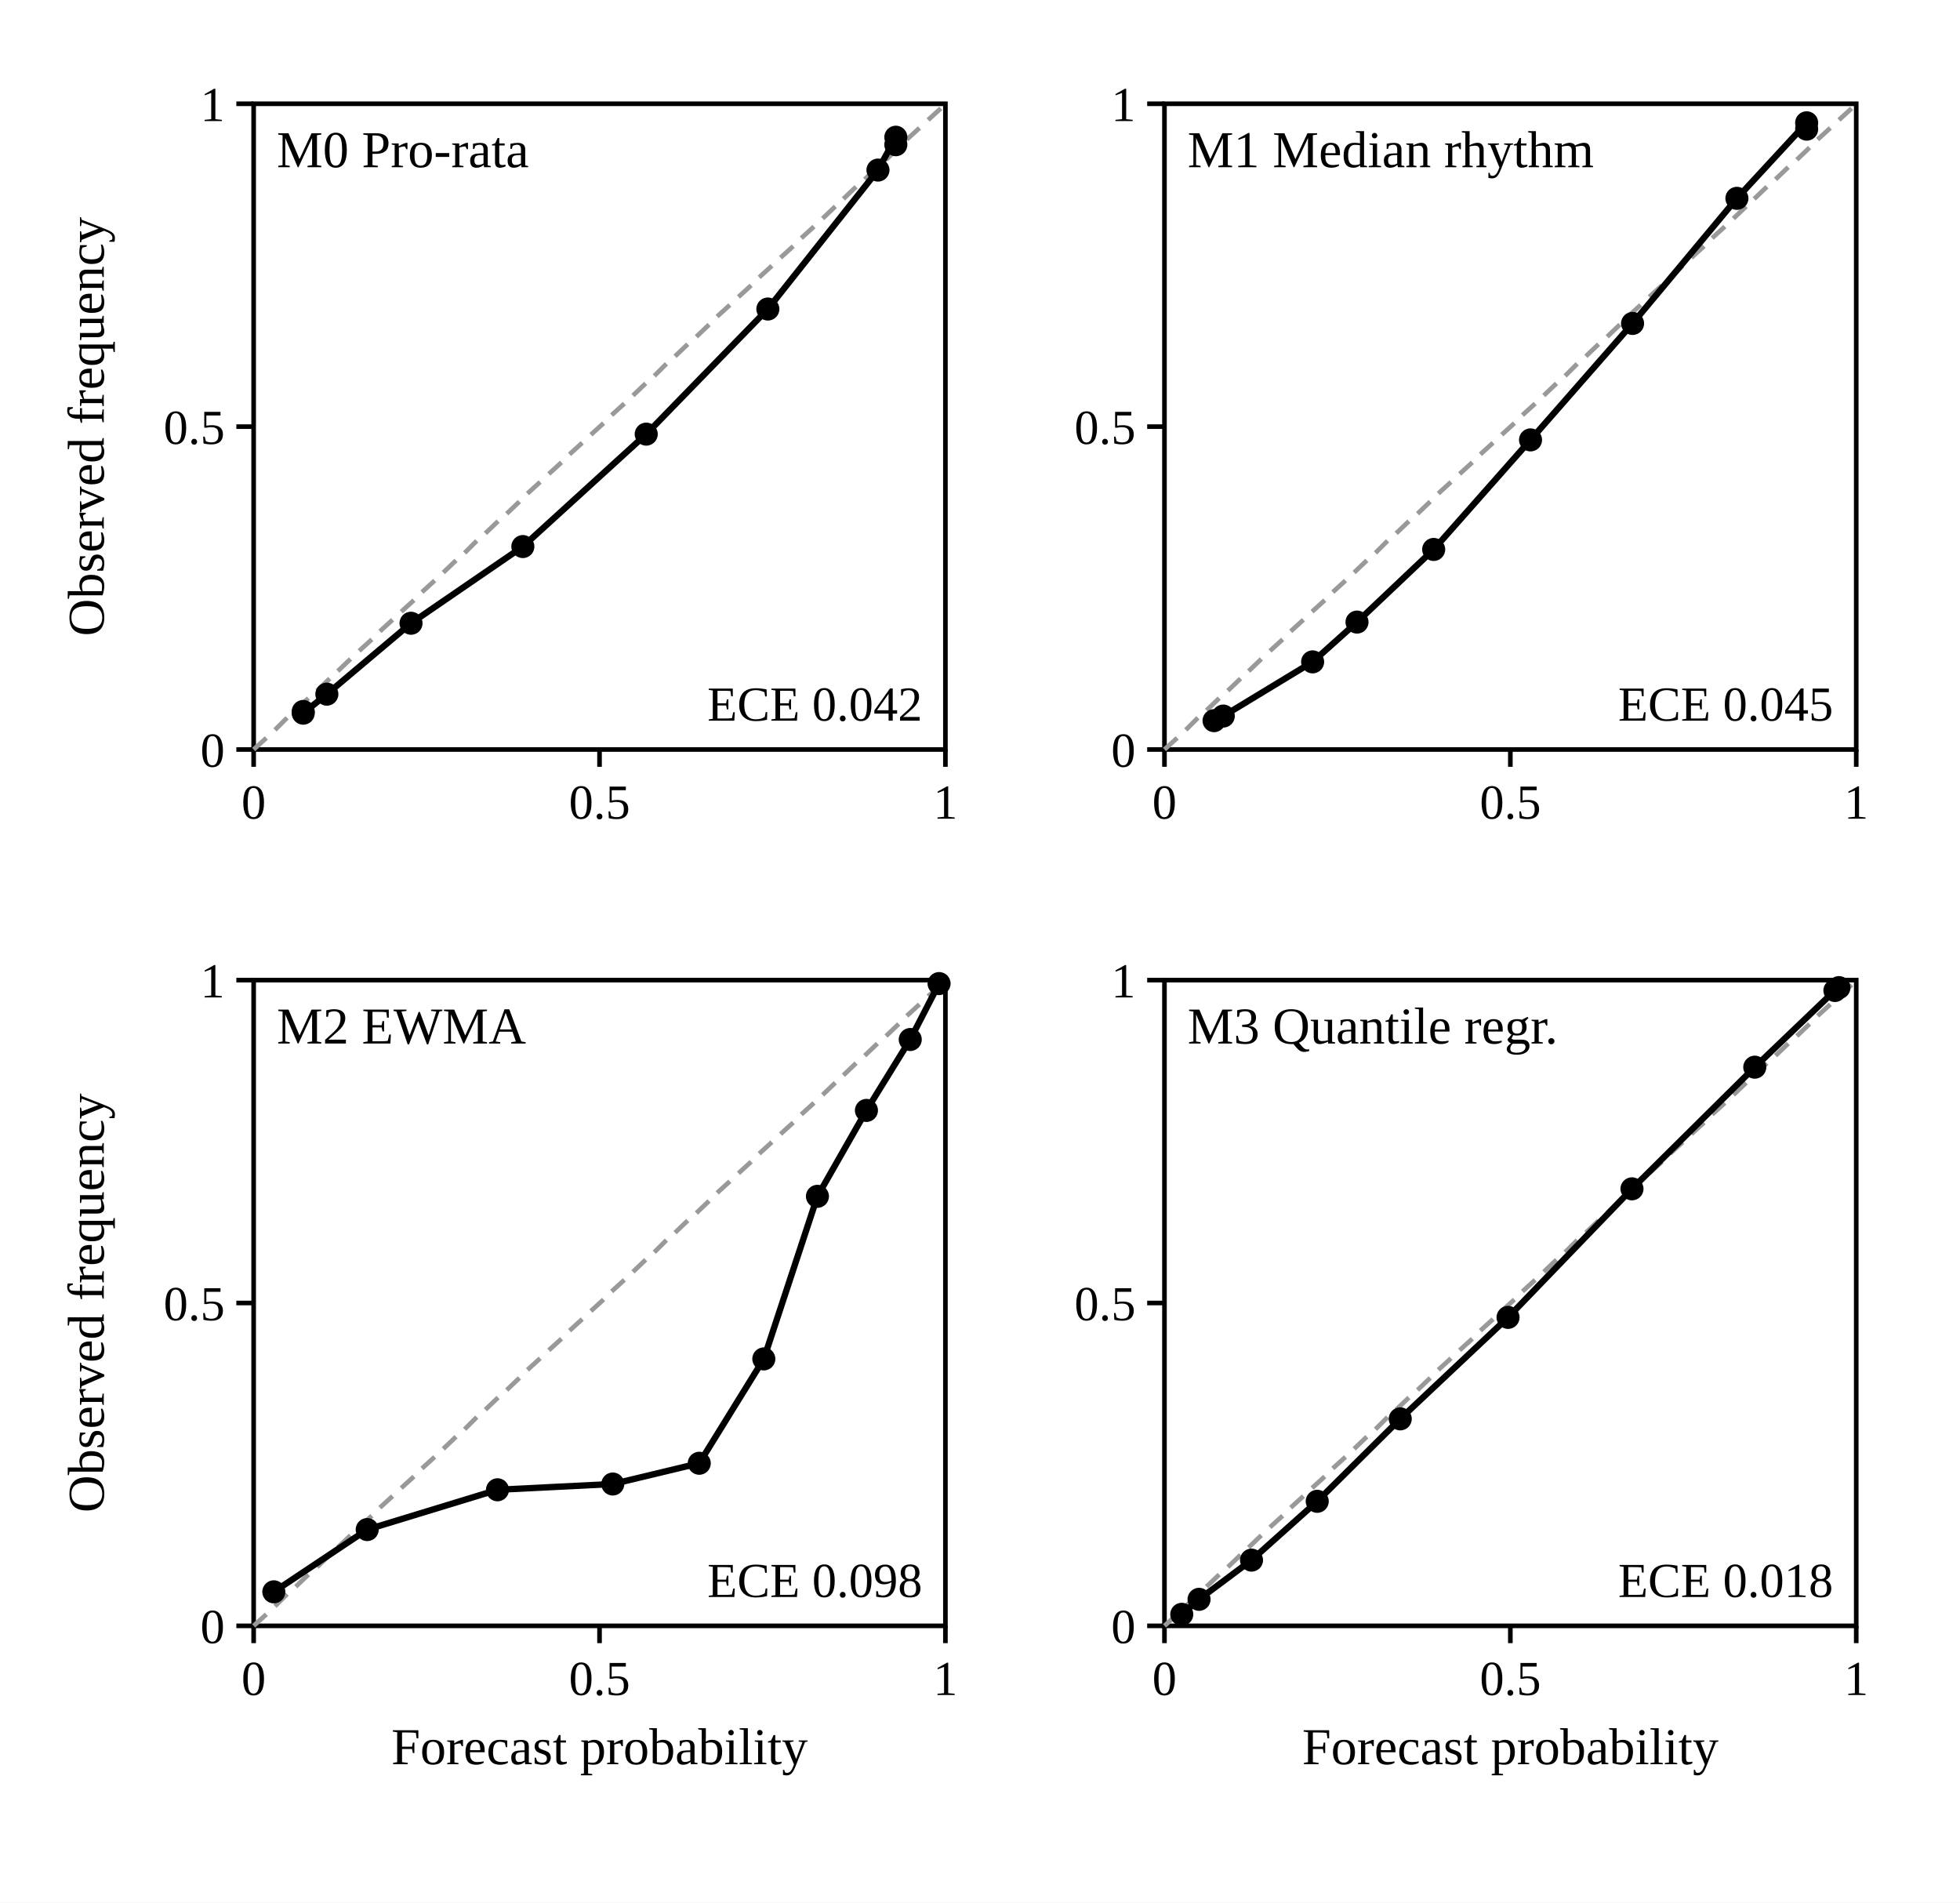
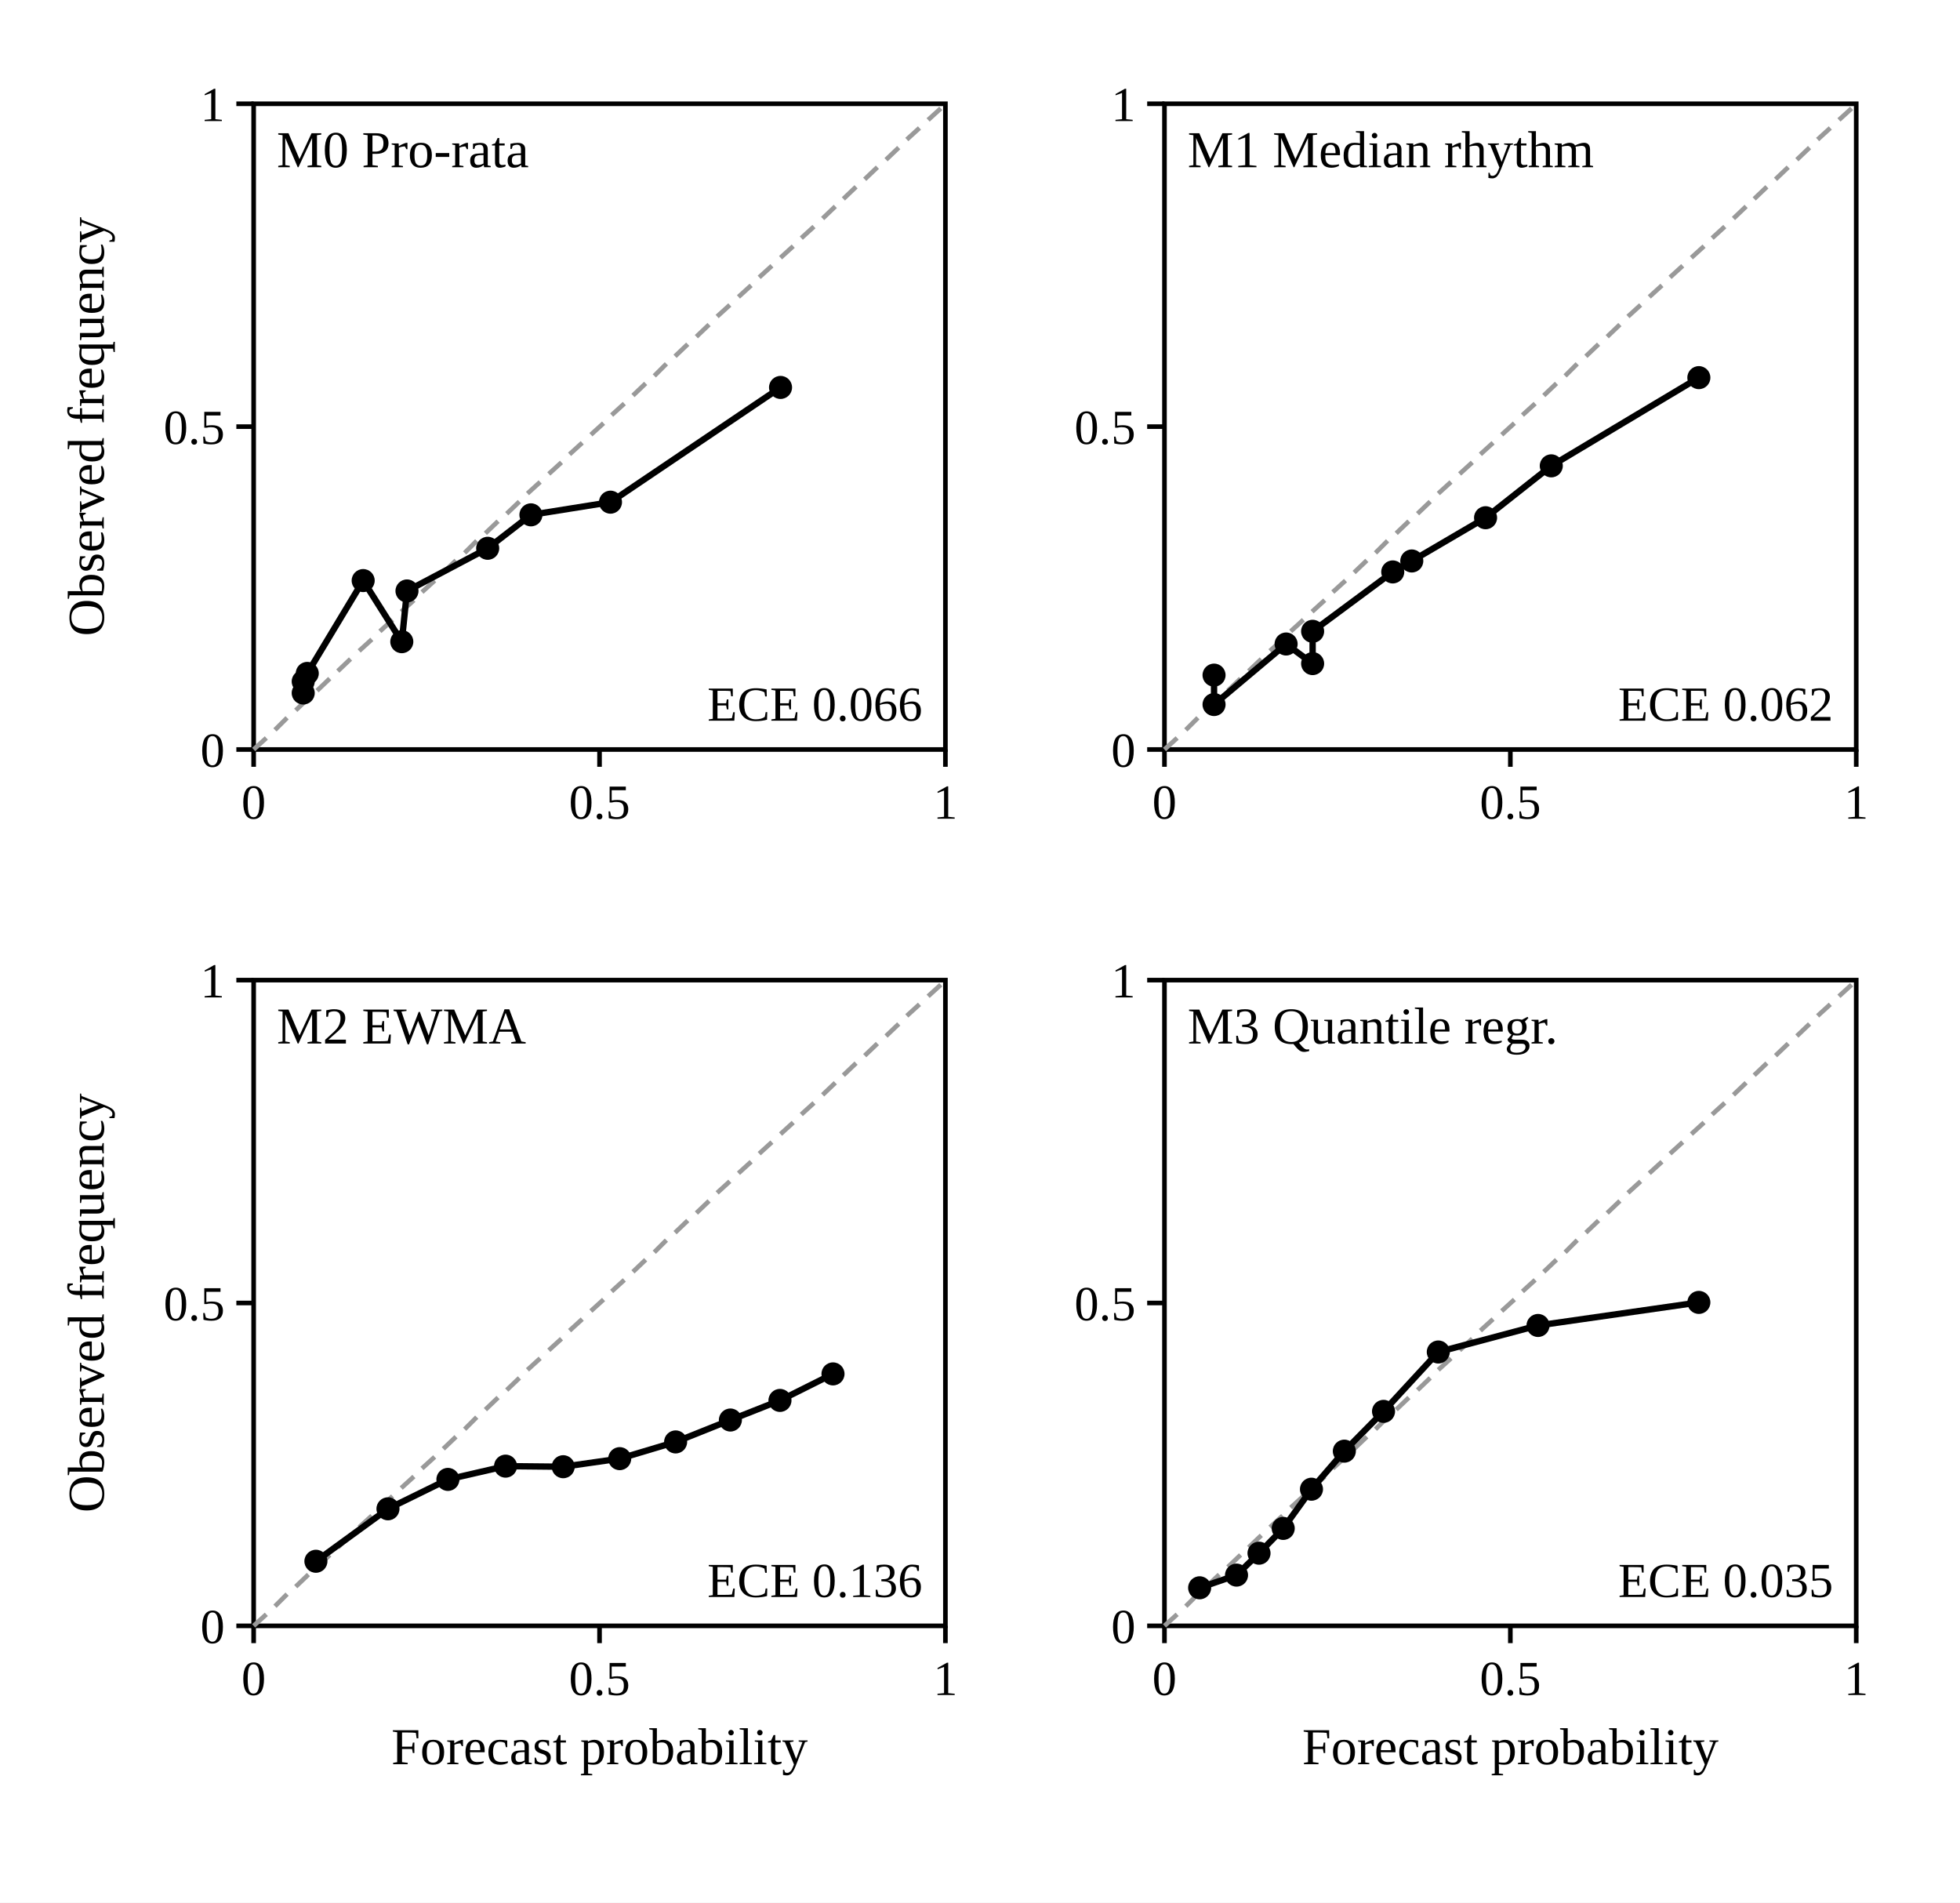
<svg xmlns="http://www.w3.org/2000/svg" width="340" height="330" viewBox="0 0 340 330">
  <rect width="340" height="330" fill="#fff" />
  <rect x="44" y="18" width="120" height="112" fill="none" stroke="#000" stroke-width="0.8" />
  <line x1="44.0" y1="130" x2="44.0" y2="133" stroke="#000" stroke-width="0.8" />
  <text x="44.0" y="142" font-family="Times New Roman, Times, serif" font-size="8.5" text-anchor="middle">0</text>
  <line x1="104.0" y1="130" x2="104.0" y2="133" stroke="#000" stroke-width="0.8" />
  <text x="104.0" y="142" font-family="Times New Roman, Times, serif" font-size="8.5" text-anchor="middle">0.5</text>
  <line x1="164.0" y1="130" x2="164.0" y2="133" stroke="#000" stroke-width="0.8" />
  <text x="164.0" y="142" font-family="Times New Roman, Times, serif" font-size="8.5" text-anchor="middle">1</text>
  <line x1="41" y1="130.0" x2="44" y2="130.0" stroke="#000" stroke-width="0.8" />
  <text x="39" y="133.0" font-family="Times New Roman, Times, serif" font-size="8.5" text-anchor="end">0</text>
  <line x1="41" y1="74.0" x2="44" y2="74.0" stroke="#000" stroke-width="0.8" />
  <text x="39" y="77.0" font-family="Times New Roman, Times, serif" font-size="8.5" text-anchor="end">0.5</text>
  <line x1="41" y1="18.0" x2="44" y2="18.0" stroke="#000" stroke-width="0.8" />
  <text x="39" y="21.0" font-family="Times New Roman, Times, serif" font-size="8.5" text-anchor="end">1</text>
  <text x="18" y="74.0" font-family="Times New Roman, Times, serif" font-size="9" text-anchor="middle" transform="rotate(-90 18 74.0)">Observed frequency</text>
  <line x1="44.0" y1="130.0" x2="46.2" y2="128.0" stroke="#999999" stroke-width="0.8" />
  <line x1="47.7" y1="126.6" x2="49.8" y2="124.5" stroke="#999999" stroke-width="0.8" />
  <line x1="51.3" y1="123.2" x2="53.5" y2="121.1" stroke="#999999" stroke-width="0.8" />
  <line x1="55.0" y1="119.8" x2="57.2" y2="117.7" stroke="#999999" stroke-width="0.8" />
  <line x1="58.6" y1="116.4" x2="60.8" y2="114.3" stroke="#999999" stroke-width="0.8" />
  <line x1="62.3" y1="112.9" x2="64.5" y2="110.9" stroke="#999999" stroke-width="0.8" />
  <line x1="65.9" y1="109.5" x2="68.1" y2="107.5" stroke="#999999" stroke-width="0.8" />
  <line x1="69.6" y1="106.1" x2="71.8" y2="104.1" stroke="#999999" stroke-width="0.8" />
  <line x1="73.2" y1="102.7" x2="75.4" y2="100.7" stroke="#999999" stroke-width="0.8" />
  <line x1="76.9" y1="99.3" x2="79.1" y2="97.2" stroke="#999999" stroke-width="0.8" />
  <line x1="80.6" y1="95.9" x2="82.7" y2="93.8" stroke="#999999" stroke-width="0.8" />
  <line x1="84.2" y1="92.5" x2="86.4" y2="90.4" stroke="#999999" stroke-width="0.8" />
  <line x1="87.9" y1="89.1" x2="90.1" y2="87.0" stroke="#999999" stroke-width="0.8" />
  <line x1="91.5" y1="85.6" x2="93.7" y2="83.6" stroke="#999999" stroke-width="0.8" />
  <line x1="95.2" y1="82.2" x2="97.4" y2="80.2" stroke="#999999" stroke-width="0.8" />
  <line x1="98.8" y1="78.8" x2="101.0" y2="76.8" stroke="#999999" stroke-width="0.8" />
  <line x1="102.5" y1="75.4" x2="104.7" y2="73.4" stroke="#999999" stroke-width="0.8" />
  <line x1="106.1" y1="72.0" x2="108.3" y2="70.0" stroke="#999999" stroke-width="0.8" />
  <line x1="109.8" y1="68.6" x2="112.0" y2="66.5" stroke="#999999" stroke-width="0.8" />
  <line x1="113.5" y1="65.2" x2="115.6" y2="63.1" stroke="#999999" stroke-width="0.8" />
  <line x1="117.1" y1="61.8" x2="119.3" y2="59.7" stroke="#999999" stroke-width="0.8" />
  <line x1="120.8" y1="58.4" x2="123.0" y2="56.3" stroke="#999999" stroke-width="0.8" />
  <line x1="124.4" y1="54.9" x2="126.6" y2="52.9" stroke="#999999" stroke-width="0.8" />
  <line x1="128.1" y1="51.5" x2="130.3" y2="49.5" stroke="#999999" stroke-width="0.8" />
  <line x1="131.7" y1="48.1" x2="133.9" y2="46.1" stroke="#999999" stroke-width="0.8" />
  <line x1="135.4" y1="44.7" x2="137.6" y2="42.7" stroke="#999999" stroke-width="0.8" />
  <line x1="139.0" y1="41.3" x2="141.2" y2="39.3" stroke="#999999" stroke-width="0.8" />
  <line x1="142.7" y1="37.9" x2="144.9" y2="35.8" stroke="#999999" stroke-width="0.8" />
  <line x1="146.3" y1="34.5" x2="148.5" y2="32.4" stroke="#999999" stroke-width="0.8" />
  <line x1="150.0" y1="31.1" x2="152.2" y2="29.0" stroke="#999999" stroke-width="0.8" />
  <line x1="153.7" y1="27.7" x2="155.9" y2="25.6" stroke="#999999" stroke-width="0.8" />
  <line x1="157.3" y1="24.2" x2="159.5" y2="22.2" stroke="#999999" stroke-width="0.8" />
  <line x1="161.0" y1="20.8" x2="163.2" y2="18.8" stroke="#999999" stroke-width="0.8" />
-   <polyline points="52.6,123.4 52.6,123.7 56.7,120.4 71.3,108.1 90.7,94.8 112.1,75.3 133.2,53.6 152.3,29.5 155.4,23.8 155.4,25.1" fill="none" stroke="#000000" stroke-width="1.1" />
-   <circle cx="52.6" cy="123.4" r="2.0" fill="#000000" />
-   <circle cx="52.6" cy="123.7" r="2.0" fill="#000000" />
-   <circle cx="56.7" cy="120.4" r="2.0" fill="#000000" />
-   <circle cx="71.3" cy="108.1" r="2.0" fill="#000000" />
-   <circle cx="90.7" cy="94.8" r="2.0" fill="#000000" />
-   <circle cx="112.1" cy="75.3" r="2.0" fill="#000000" />
-   <circle cx="133.2" cy="53.6" r="2.0" fill="#000000" />
-   <circle cx="152.3" cy="29.5" r="2.0" fill="#000000" />
-   <circle cx="155.4" cy="23.8" r="2.0" fill="#000000" />
-   <circle cx="155.4" cy="25.1" r="2.0" fill="#000000" />
+   <polyline points="52.6,118.2 52.6,120.2 53.3,116.8 63.0,100.7 69.7,111.3 70.6,102.5 84.6,95.1 92.1,89.3 105.9,87.1 135.4,67.2" fill="none" stroke="#000000" stroke-width="1.1" />
+   <circle cx="52.6" cy="118.2" r="2.0" fill="#000000" />
+   <circle cx="52.6" cy="120.2" r="2.0" fill="#000000" />
+   <circle cx="53.3" cy="116.8" r="2.0" fill="#000000" />
+   <circle cx="63.0" cy="100.7" r="2.0" fill="#000000" />
+   <circle cx="69.7" cy="111.3" r="2.0" fill="#000000" />
+   <circle cx="70.6" cy="102.5" r="2.0" fill="#000000" />
+   <circle cx="84.6" cy="95.1" r="2.0" fill="#000000" />
+   <circle cx="92.1" cy="89.3" r="2.0" fill="#000000" />
+   <circle cx="105.9" cy="87.1" r="2.0" fill="#000000" />
+   <circle cx="135.4" cy="67.2" r="2.0" fill="#000000" />
  <text x="48" y="29" font-family="Times New Roman, Times, serif" font-size="9">M0 Pro-rata</text>
-   <text x="160" y="125" font-family="Times New Roman, Times, serif" font-size="8.5" text-anchor="end">ECE 0.042</text>
+   <text x="160" y="125" font-family="Times New Roman, Times, serif" font-size="8.5" text-anchor="end">ECE 0.066</text>
  <rect x="202" y="18" width="120" height="112" fill="none" stroke="#000" stroke-width="0.8" />
  <line x1="202.0" y1="130" x2="202.0" y2="133" stroke="#000" stroke-width="0.8" />
  <text x="202.0" y="142" font-family="Times New Roman, Times, serif" font-size="8.5" text-anchor="middle">0</text>
  <line x1="262.0" y1="130" x2="262.0" y2="133" stroke="#000" stroke-width="0.8" />
  <text x="262.0" y="142" font-family="Times New Roman, Times, serif" font-size="8.5" text-anchor="middle">0.5</text>
  <line x1="322.0" y1="130" x2="322.0" y2="133" stroke="#000" stroke-width="0.8" />
  <text x="322.0" y="142" font-family="Times New Roman, Times, serif" font-size="8.5" text-anchor="middle">1</text>
  <line x1="199" y1="130.0" x2="202" y2="130.0" stroke="#000" stroke-width="0.8" />
  <text x="197" y="133.0" font-family="Times New Roman, Times, serif" font-size="8.5" text-anchor="end">0</text>
  <line x1="199" y1="74.0" x2="202" y2="74.0" stroke="#000" stroke-width="0.8" />
  <text x="197" y="77.0" font-family="Times New Roman, Times, serif" font-size="8.5" text-anchor="end">0.5</text>
  <line x1="199" y1="18.0" x2="202" y2="18.0" stroke="#000" stroke-width="0.8" />
  <text x="197" y="21.0" font-family="Times New Roman, Times, serif" font-size="8.5" text-anchor="end">1</text>
  <line x1="202.0" y1="130.0" x2="204.2" y2="128.0" stroke="#999999" stroke-width="0.8" />
  <line x1="205.7" y1="126.6" x2="207.8" y2="124.5" stroke="#999999" stroke-width="0.8" />
  <line x1="209.3" y1="123.2" x2="211.5" y2="121.1" stroke="#999999" stroke-width="0.8" />
  <line x1="213.0" y1="119.8" x2="215.2" y2="117.7" stroke="#999999" stroke-width="0.8" />
  <line x1="216.6" y1="116.4" x2="218.8" y2="114.3" stroke="#999999" stroke-width="0.8" />
  <line x1="220.3" y1="112.9" x2="222.5" y2="110.9" stroke="#999999" stroke-width="0.8" />
  <line x1="223.9" y1="109.5" x2="226.1" y2="107.5" stroke="#999999" stroke-width="0.8" />
  <line x1="227.6" y1="106.1" x2="229.8" y2="104.1" stroke="#999999" stroke-width="0.8" />
  <line x1="231.2" y1="102.7" x2="233.4" y2="100.7" stroke="#999999" stroke-width="0.8" />
  <line x1="234.9" y1="99.3" x2="237.1" y2="97.2" stroke="#999999" stroke-width="0.8" />
  <line x1="238.6" y1="95.9" x2="240.7" y2="93.8" stroke="#999999" stroke-width="0.8" />
  <line x1="242.2" y1="92.5" x2="244.4" y2="90.4" stroke="#999999" stroke-width="0.8" />
  <line x1="245.9" y1="89.1" x2="248.1" y2="87.0" stroke="#999999" stroke-width="0.8" />
  <line x1="249.5" y1="85.6" x2="251.7" y2="83.6" stroke="#999999" stroke-width="0.8" />
  <line x1="253.2" y1="82.2" x2="255.4" y2="80.2" stroke="#999999" stroke-width="0.8" />
  <line x1="256.8" y1="78.8" x2="259.0" y2="76.8" stroke="#999999" stroke-width="0.8" />
  <line x1="260.5" y1="75.4" x2="262.7" y2="73.4" stroke="#999999" stroke-width="0.8" />
  <line x1="264.1" y1="72.0" x2="266.3" y2="70.0" stroke="#999999" stroke-width="0.8" />
  <line x1="267.8" y1="68.6" x2="270.0" y2="66.5" stroke="#999999" stroke-width="0.8" />
  <line x1="271.5" y1="65.2" x2="273.6" y2="63.1" stroke="#999999" stroke-width="0.8" />
  <line x1="275.1" y1="61.8" x2="277.3" y2="59.7" stroke="#999999" stroke-width="0.8" />
  <line x1="278.8" y1="58.4" x2="281.0" y2="56.3" stroke="#999999" stroke-width="0.8" />
  <line x1="282.4" y1="54.9" x2="284.6" y2="52.9" stroke="#999999" stroke-width="0.8" />
  <line x1="286.1" y1="51.5" x2="288.3" y2="49.5" stroke="#999999" stroke-width="0.8" />
  <line x1="289.7" y1="48.1" x2="291.9" y2="46.1" stroke="#999999" stroke-width="0.8" />
  <line x1="293.4" y1="44.7" x2="295.6" y2="42.7" stroke="#999999" stroke-width="0.8" />
  <line x1="297.0" y1="41.3" x2="299.2" y2="39.3" stroke="#999999" stroke-width="0.8" />
  <line x1="300.7" y1="37.9" x2="302.9" y2="35.8" stroke="#999999" stroke-width="0.8" />
  <line x1="304.3" y1="34.5" x2="306.5" y2="32.4" stroke="#999999" stroke-width="0.8" />
  <line x1="308.0" y1="31.1" x2="310.2" y2="29.0" stroke="#999999" stroke-width="0.8" />
  <line x1="311.7" y1="27.7" x2="313.9" y2="25.6" stroke="#999999" stroke-width="0.8" />
  <line x1="315.3" y1="24.2" x2="317.5" y2="22.2" stroke="#999999" stroke-width="0.8" />
  <line x1="319.0" y1="20.8" x2="321.2" y2="18.8" stroke="#999999" stroke-width="0.8" />
-   <polyline points="210.6,125.0 212.2,124.2 227.7,114.8 235.4,107.9 248.7,95.3 265.5,76.3 283.2,56.1 301.3,34.4 313.4,21.3 313.4,22.4" fill="none" stroke="#000000" stroke-width="1.1" />
-   <circle cx="210.6" cy="125.0" r="2.0" fill="#000000" />
-   <circle cx="212.2" cy="124.2" r="2.0" fill="#000000" />
-   <circle cx="227.7" cy="114.8" r="2.0" fill="#000000" />
-   <circle cx="235.4" cy="107.9" r="2.0" fill="#000000" />
-   <circle cx="248.7" cy="95.3" r="2.0" fill="#000000" />
-   <circle cx="265.5" cy="76.3" r="2.0" fill="#000000" />
-   <circle cx="283.2" cy="56.1" r="2.0" fill="#000000" />
-   <circle cx="301.3" cy="34.4" r="2.0" fill="#000000" />
-   <circle cx="313.4" cy="21.3" r="2.0" fill="#000000" />
-   <circle cx="313.4" cy="22.4" r="2.0" fill="#000000" />
+   <polyline points="210.6,117.1 210.6,122.2 223.1,111.7 227.7,115.1 227.7,109.5 241.6,99.2 244.9,97.3 257.7,89.8 269.1,80.8 294.7,65.5" fill="none" stroke="#000000" stroke-width="1.1" />
+   <circle cx="210.6" cy="117.1" r="2.0" fill="#000000" />
+   <circle cx="210.6" cy="122.2" r="2.0" fill="#000000" />
+   <circle cx="223.1" cy="111.7" r="2.0" fill="#000000" />
+   <circle cx="227.7" cy="115.1" r="2.0" fill="#000000" />
+   <circle cx="227.7" cy="109.5" r="2.0" fill="#000000" />
+   <circle cx="241.6" cy="99.2" r="2.0" fill="#000000" />
+   <circle cx="244.9" cy="97.3" r="2.0" fill="#000000" />
+   <circle cx="257.7" cy="89.8" r="2.0" fill="#000000" />
+   <circle cx="269.1" cy="80.8" r="2.0" fill="#000000" />
+   <circle cx="294.7" cy="65.5" r="2.0" fill="#000000" />
  <text x="206" y="29" font-family="Times New Roman, Times, serif" font-size="9">M1 Median rhythm</text>
-   <text x="318" y="125" font-family="Times New Roman, Times, serif" font-size="8.5" text-anchor="end">ECE 0.045</text>
+   <text x="318" y="125" font-family="Times New Roman, Times, serif" font-size="8.5" text-anchor="end">ECE 0.062</text>
  <rect x="44" y="170" width="120" height="112" fill="none" stroke="#000" stroke-width="0.8" />
  <line x1="44.0" y1="282" x2="44.0" y2="285" stroke="#000" stroke-width="0.8" />
  <text x="44.0" y="294" font-family="Times New Roman, Times, serif" font-size="8.5" text-anchor="middle">0</text>
  <line x1="104.0" y1="282" x2="104.0" y2="285" stroke="#000" stroke-width="0.8" />
  <text x="104.0" y="294" font-family="Times New Roman, Times, serif" font-size="8.5" text-anchor="middle">0.5</text>
  <line x1="164.0" y1="282" x2="164.0" y2="285" stroke="#000" stroke-width="0.8" />
  <text x="164.0" y="294" font-family="Times New Roman, Times, serif" font-size="8.5" text-anchor="middle">1</text>
  <line x1="41" y1="282.0" x2="44" y2="282.0" stroke="#000" stroke-width="0.8" />
  <text x="39" y="285.0" font-family="Times New Roman, Times, serif" font-size="8.5" text-anchor="end">0</text>
  <line x1="41" y1="226.0" x2="44" y2="226.0" stroke="#000" stroke-width="0.8" />
  <text x="39" y="229.0" font-family="Times New Roman, Times, serif" font-size="8.5" text-anchor="end">0.5</text>
  <line x1="41" y1="170.0" x2="44" y2="170.0" stroke="#000" stroke-width="0.8" />
  <text x="39" y="173.0" font-family="Times New Roman, Times, serif" font-size="8.5" text-anchor="end">1</text>
  <text x="104.0" y="306" font-family="Times New Roman, Times, serif" font-size="9" text-anchor="middle">Forecast probability</text>
  <text x="18" y="226.0" font-family="Times New Roman, Times, serif" font-size="9" text-anchor="middle" transform="rotate(-90 18 226.0)">Observed frequency</text>
  <line x1="44.0" y1="282.0" x2="46.2" y2="280.0" stroke="#999999" stroke-width="0.8" />
  <line x1="47.7" y1="278.6" x2="49.8" y2="276.5" stroke="#999999" stroke-width="0.8" />
  <line x1="51.3" y1="275.2" x2="53.5" y2="273.1" stroke="#999999" stroke-width="0.8" />
  <line x1="55.0" y1="271.8" x2="57.2" y2="269.7" stroke="#999999" stroke-width="0.8" />
  <line x1="58.6" y1="268.4" x2="60.8" y2="266.3" stroke="#999999" stroke-width="0.8" />
  <line x1="62.3" y1="264.9" x2="64.5" y2="262.9" stroke="#999999" stroke-width="0.8" />
  <line x1="65.9" y1="261.5" x2="68.1" y2="259.5" stroke="#999999" stroke-width="0.8" />
  <line x1="69.6" y1="258.1" x2="71.8" y2="256.1" stroke="#999999" stroke-width="0.8" />
  <line x1="73.2" y1="254.7" x2="75.4" y2="252.7" stroke="#999999" stroke-width="0.8" />
  <line x1="76.9" y1="251.3" x2="79.1" y2="249.2" stroke="#999999" stroke-width="0.8" />
  <line x1="80.6" y1="247.9" x2="82.7" y2="245.8" stroke="#999999" stroke-width="0.8" />
  <line x1="84.2" y1="244.5" x2="86.4" y2="242.4" stroke="#999999" stroke-width="0.8" />
  <line x1="87.9" y1="241.1" x2="90.1" y2="239.0" stroke="#999999" stroke-width="0.8" />
  <line x1="91.5" y1="237.6" x2="93.7" y2="235.6" stroke="#999999" stroke-width="0.8" />
  <line x1="95.2" y1="234.2" x2="97.4" y2="232.2" stroke="#999999" stroke-width="0.8" />
  <line x1="98.8" y1="230.8" x2="101.0" y2="228.8" stroke="#999999" stroke-width="0.8" />
  <line x1="102.5" y1="227.4" x2="104.7" y2="225.4" stroke="#999999" stroke-width="0.8" />
  <line x1="106.1" y1="224.0" x2="108.3" y2="222.0" stroke="#999999" stroke-width="0.8" />
  <line x1="109.8" y1="220.6" x2="112.0" y2="218.5" stroke="#999999" stroke-width="0.8" />
  <line x1="113.5" y1="217.2" x2="115.6" y2="215.1" stroke="#999999" stroke-width="0.8" />
  <line x1="117.1" y1="213.8" x2="119.3" y2="211.7" stroke="#999999" stroke-width="0.8" />
  <line x1="120.8" y1="210.4" x2="123.0" y2="208.3" stroke="#999999" stroke-width="0.8" />
  <line x1="124.4" y1="206.9" x2="126.6" y2="204.9" stroke="#999999" stroke-width="0.8" />
  <line x1="128.1" y1="203.5" x2="130.3" y2="201.5" stroke="#999999" stroke-width="0.8" />
  <line x1="131.7" y1="200.1" x2="133.9" y2="198.1" stroke="#999999" stroke-width="0.8" />
  <line x1="135.4" y1="196.7" x2="137.6" y2="194.7" stroke="#999999" stroke-width="0.8" />
  <line x1="139.0" y1="193.3" x2="141.2" y2="191.3" stroke="#999999" stroke-width="0.8" />
  <line x1="142.7" y1="189.9" x2="144.9" y2="187.8" stroke="#999999" stroke-width="0.8" />
  <line x1="146.3" y1="186.5" x2="148.5" y2="184.4" stroke="#999999" stroke-width="0.8" />
  <line x1="150.0" y1="183.1" x2="152.2" y2="181.0" stroke="#999999" stroke-width="0.8" />
  <line x1="153.7" y1="179.7" x2="155.9" y2="177.6" stroke="#999999" stroke-width="0.8" />
  <line x1="157.3" y1="176.2" x2="159.5" y2="174.2" stroke="#999999" stroke-width="0.8" />
  <line x1="161.0" y1="172.8" x2="163.2" y2="170.8" stroke="#999999" stroke-width="0.8" />
-   <polyline points="47.5,276.1 63.7,265.3 86.3,258.4 106.3,257.4 121.3,253.8 132.5,235.7 141.8,207.5 150.3,192.6 157.9,180.3 162.9,170.6" fill="none" stroke="#000000" stroke-width="1.1" />
-   <circle cx="47.5" cy="276.1" r="2.0" fill="#000000" />
-   <circle cx="63.7" cy="265.3" r="2.0" fill="#000000" />
-   <circle cx="86.3" cy="258.4" r="2.0" fill="#000000" />
-   <circle cx="106.3" cy="257.4" r="2.0" fill="#000000" />
-   <circle cx="121.3" cy="253.8" r="2.0" fill="#000000" />
-   <circle cx="132.5" cy="235.7" r="2.0" fill="#000000" />
-   <circle cx="141.8" cy="207.5" r="2.0" fill="#000000" />
-   <circle cx="150.3" cy="192.6" r="2.0" fill="#000000" />
-   <circle cx="157.9" cy="180.3" r="2.0" fill="#000000" />
-   <circle cx="162.9" cy="170.6" r="2.0" fill="#000000" />
+   <polyline points="54.8,270.8 67.3,261.7 77.7,256.6 87.7,254.3 97.7,254.4 107.5,253.0 117.2,250.1 126.7,246.3 135.3,242.9 144.5,238.3" fill="none" stroke="#000000" stroke-width="1.1" />
+   <circle cx="54.8" cy="270.8" r="2.0" fill="#000000" />
+   <circle cx="67.3" cy="261.7" r="2.0" fill="#000000" />
+   <circle cx="77.7" cy="256.6" r="2.0" fill="#000000" />
+   <circle cx="87.7" cy="254.3" r="2.0" fill="#000000" />
+   <circle cx="97.7" cy="254.4" r="2.0" fill="#000000" />
+   <circle cx="107.5" cy="253.0" r="2.0" fill="#000000" />
+   <circle cx="117.2" cy="250.1" r="2.0" fill="#000000" />
+   <circle cx="126.7" cy="246.3" r="2.0" fill="#000000" />
+   <circle cx="135.3" cy="242.9" r="2.0" fill="#000000" />
+   <circle cx="144.5" cy="238.3" r="2.0" fill="#000000" />
  <text x="48" y="181" font-family="Times New Roman, Times, serif" font-size="9">M2 EWMA</text>
-   <text x="160" y="277" font-family="Times New Roman, Times, serif" font-size="8.5" text-anchor="end">ECE 0.098</text>
+   <text x="160" y="277" font-family="Times New Roman, Times, serif" font-size="8.5" text-anchor="end">ECE 0.136</text>
  <rect x="202" y="170" width="120" height="112" fill="none" stroke="#000" stroke-width="0.8" />
  <line x1="202.0" y1="282" x2="202.0" y2="285" stroke="#000" stroke-width="0.8" />
  <text x="202.0" y="294" font-family="Times New Roman, Times, serif" font-size="8.5" text-anchor="middle">0</text>
  <line x1="262.0" y1="282" x2="262.0" y2="285" stroke="#000" stroke-width="0.8" />
  <text x="262.0" y="294" font-family="Times New Roman, Times, serif" font-size="8.5" text-anchor="middle">0.5</text>
  <line x1="322.0" y1="282" x2="322.0" y2="285" stroke="#000" stroke-width="0.8" />
  <text x="322.0" y="294" font-family="Times New Roman, Times, serif" font-size="8.5" text-anchor="middle">1</text>
  <line x1="199" y1="282.0" x2="202" y2="282.0" stroke="#000" stroke-width="0.8" />
  <text x="197" y="285.0" font-family="Times New Roman, Times, serif" font-size="8.5" text-anchor="end">0</text>
  <line x1="199" y1="226.0" x2="202" y2="226.0" stroke="#000" stroke-width="0.8" />
  <text x="197" y="229.0" font-family="Times New Roman, Times, serif" font-size="8.5" text-anchor="end">0.5</text>
  <line x1="199" y1="170.0" x2="202" y2="170.0" stroke="#000" stroke-width="0.8" />
  <text x="197" y="173.0" font-family="Times New Roman, Times, serif" font-size="8.5" text-anchor="end">1</text>
  <text x="262.0" y="306" font-family="Times New Roman, Times, serif" font-size="9" text-anchor="middle">Forecast probability</text>
  <line x1="202.0" y1="282.0" x2="204.2" y2="280.0" stroke="#999999" stroke-width="0.8" />
  <line x1="205.7" y1="278.6" x2="207.8" y2="276.5" stroke="#999999" stroke-width="0.8" />
  <line x1="209.3" y1="275.2" x2="211.5" y2="273.1" stroke="#999999" stroke-width="0.8" />
  <line x1="213.0" y1="271.8" x2="215.2" y2="269.7" stroke="#999999" stroke-width="0.8" />
  <line x1="216.6" y1="268.4" x2="218.8" y2="266.3" stroke="#999999" stroke-width="0.8" />
  <line x1="220.3" y1="264.9" x2="222.5" y2="262.9" stroke="#999999" stroke-width="0.8" />
  <line x1="223.9" y1="261.5" x2="226.1" y2="259.5" stroke="#999999" stroke-width="0.8" />
  <line x1="227.6" y1="258.1" x2="229.8" y2="256.1" stroke="#999999" stroke-width="0.8" />
  <line x1="231.2" y1="254.7" x2="233.4" y2="252.7" stroke="#999999" stroke-width="0.8" />
  <line x1="234.9" y1="251.3" x2="237.1" y2="249.2" stroke="#999999" stroke-width="0.8" />
  <line x1="238.6" y1="247.9" x2="240.7" y2="245.8" stroke="#999999" stroke-width="0.8" />
  <line x1="242.2" y1="244.5" x2="244.4" y2="242.4" stroke="#999999" stroke-width="0.8" />
  <line x1="245.9" y1="241.1" x2="248.1" y2="239.0" stroke="#999999" stroke-width="0.8" />
  <line x1="249.5" y1="237.6" x2="251.7" y2="235.6" stroke="#999999" stroke-width="0.8" />
  <line x1="253.2" y1="234.2" x2="255.4" y2="232.2" stroke="#999999" stroke-width="0.8" />
  <line x1="256.8" y1="230.8" x2="259.0" y2="228.8" stroke="#999999" stroke-width="0.8" />
  <line x1="260.5" y1="227.4" x2="262.7" y2="225.4" stroke="#999999" stroke-width="0.8" />
  <line x1="264.1" y1="224.0" x2="266.3" y2="222.0" stroke="#999999" stroke-width="0.8" />
  <line x1="267.8" y1="220.6" x2="270.0" y2="218.5" stroke="#999999" stroke-width="0.8" />
  <line x1="271.5" y1="217.2" x2="273.6" y2="215.1" stroke="#999999" stroke-width="0.8" />
  <line x1="275.1" y1="213.8" x2="277.3" y2="211.7" stroke="#999999" stroke-width="0.8" />
  <line x1="278.8" y1="210.4" x2="281.0" y2="208.3" stroke="#999999" stroke-width="0.8" />
  <line x1="282.4" y1="206.9" x2="284.6" y2="204.9" stroke="#999999" stroke-width="0.8" />
  <line x1="286.1" y1="203.5" x2="288.3" y2="201.5" stroke="#999999" stroke-width="0.8" />
  <line x1="289.7" y1="200.1" x2="291.9" y2="198.1" stroke="#999999" stroke-width="0.8" />
  <line x1="293.4" y1="196.7" x2="295.6" y2="194.7" stroke="#999999" stroke-width="0.8" />
  <line x1="297.0" y1="193.3" x2="299.2" y2="191.3" stroke="#999999" stroke-width="0.8" />
  <line x1="300.7" y1="189.9" x2="302.9" y2="187.8" stroke="#999999" stroke-width="0.8" />
  <line x1="304.3" y1="186.5" x2="306.5" y2="184.4" stroke="#999999" stroke-width="0.8" />
  <line x1="308.0" y1="183.1" x2="310.2" y2="181.0" stroke="#999999" stroke-width="0.8" />
  <line x1="311.7" y1="179.7" x2="313.9" y2="177.6" stroke="#999999" stroke-width="0.8" />
  <line x1="315.3" y1="176.2" x2="317.5" y2="174.2" stroke="#999999" stroke-width="0.8" />
  <line x1="319.0" y1="172.8" x2="321.2" y2="170.8" stroke="#999999" stroke-width="0.8" />
-   <polyline points="205.0,280.0 208.0,277.4 217.1,270.6 228.5,260.4 242.9,246.1 261.6,228.5 283.1,206.2 304.4,185.1 318.3,171.8 319.0,171.3" fill="none" stroke="#000000" stroke-width="1.1" />
-   <circle cx="205.0" cy="280.0" r="2.0" fill="#000000" />
-   <circle cx="208.0" cy="277.4" r="2.0" fill="#000000" />
-   <circle cx="217.1" cy="270.6" r="2.0" fill="#000000" />
-   <circle cx="228.5" cy="260.4" r="2.0" fill="#000000" />
-   <circle cx="242.9" cy="246.1" r="2.0" fill="#000000" />
-   <circle cx="261.6" cy="228.5" r="2.0" fill="#000000" />
-   <circle cx="283.1" cy="206.2" r="2.0" fill="#000000" />
-   <circle cx="304.4" cy="185.1" r="2.0" fill="#000000" />
-   <circle cx="318.3" cy="171.8" r="2.0" fill="#000000" />
-   <circle cx="319.0" cy="171.3" r="2.0" fill="#000000" />
+   <polyline points="208.1,275.4 214.5,273.2 218.4,269.4 222.6,265.1 227.5,258.3 233.2,251.7 240.0,244.8 249.5,234.5 266.8,229.9 294.7,225.9" fill="none" stroke="#000000" stroke-width="1.1" />
+   <circle cx="208.1" cy="275.4" r="2.0" fill="#000000" />
+   <circle cx="214.5" cy="273.2" r="2.0" fill="#000000" />
+   <circle cx="218.4" cy="269.4" r="2.0" fill="#000000" />
+   <circle cx="222.6" cy="265.1" r="2.0" fill="#000000" />
+   <circle cx="227.5" cy="258.3" r="2.0" fill="#000000" />
+   <circle cx="233.2" cy="251.7" r="2.0" fill="#000000" />
+   <circle cx="240.0" cy="244.8" r="2.0" fill="#000000" />
+   <circle cx="249.5" cy="234.5" r="2.0" fill="#000000" />
+   <circle cx="266.8" cy="229.9" r="2.0" fill="#000000" />
+   <circle cx="294.7" cy="225.9" r="2.0" fill="#000000" />
  <text x="206" y="181" font-family="Times New Roman, Times, serif" font-size="9">M3 Quantile regr.</text>
-   <text x="318" y="277" font-family="Times New Roman, Times, serif" font-size="8.5" text-anchor="end">ECE 0.018</text>
+   <text x="318" y="277" font-family="Times New Roman, Times, serif" font-size="8.5" text-anchor="end">ECE 0.035</text>
</svg>
